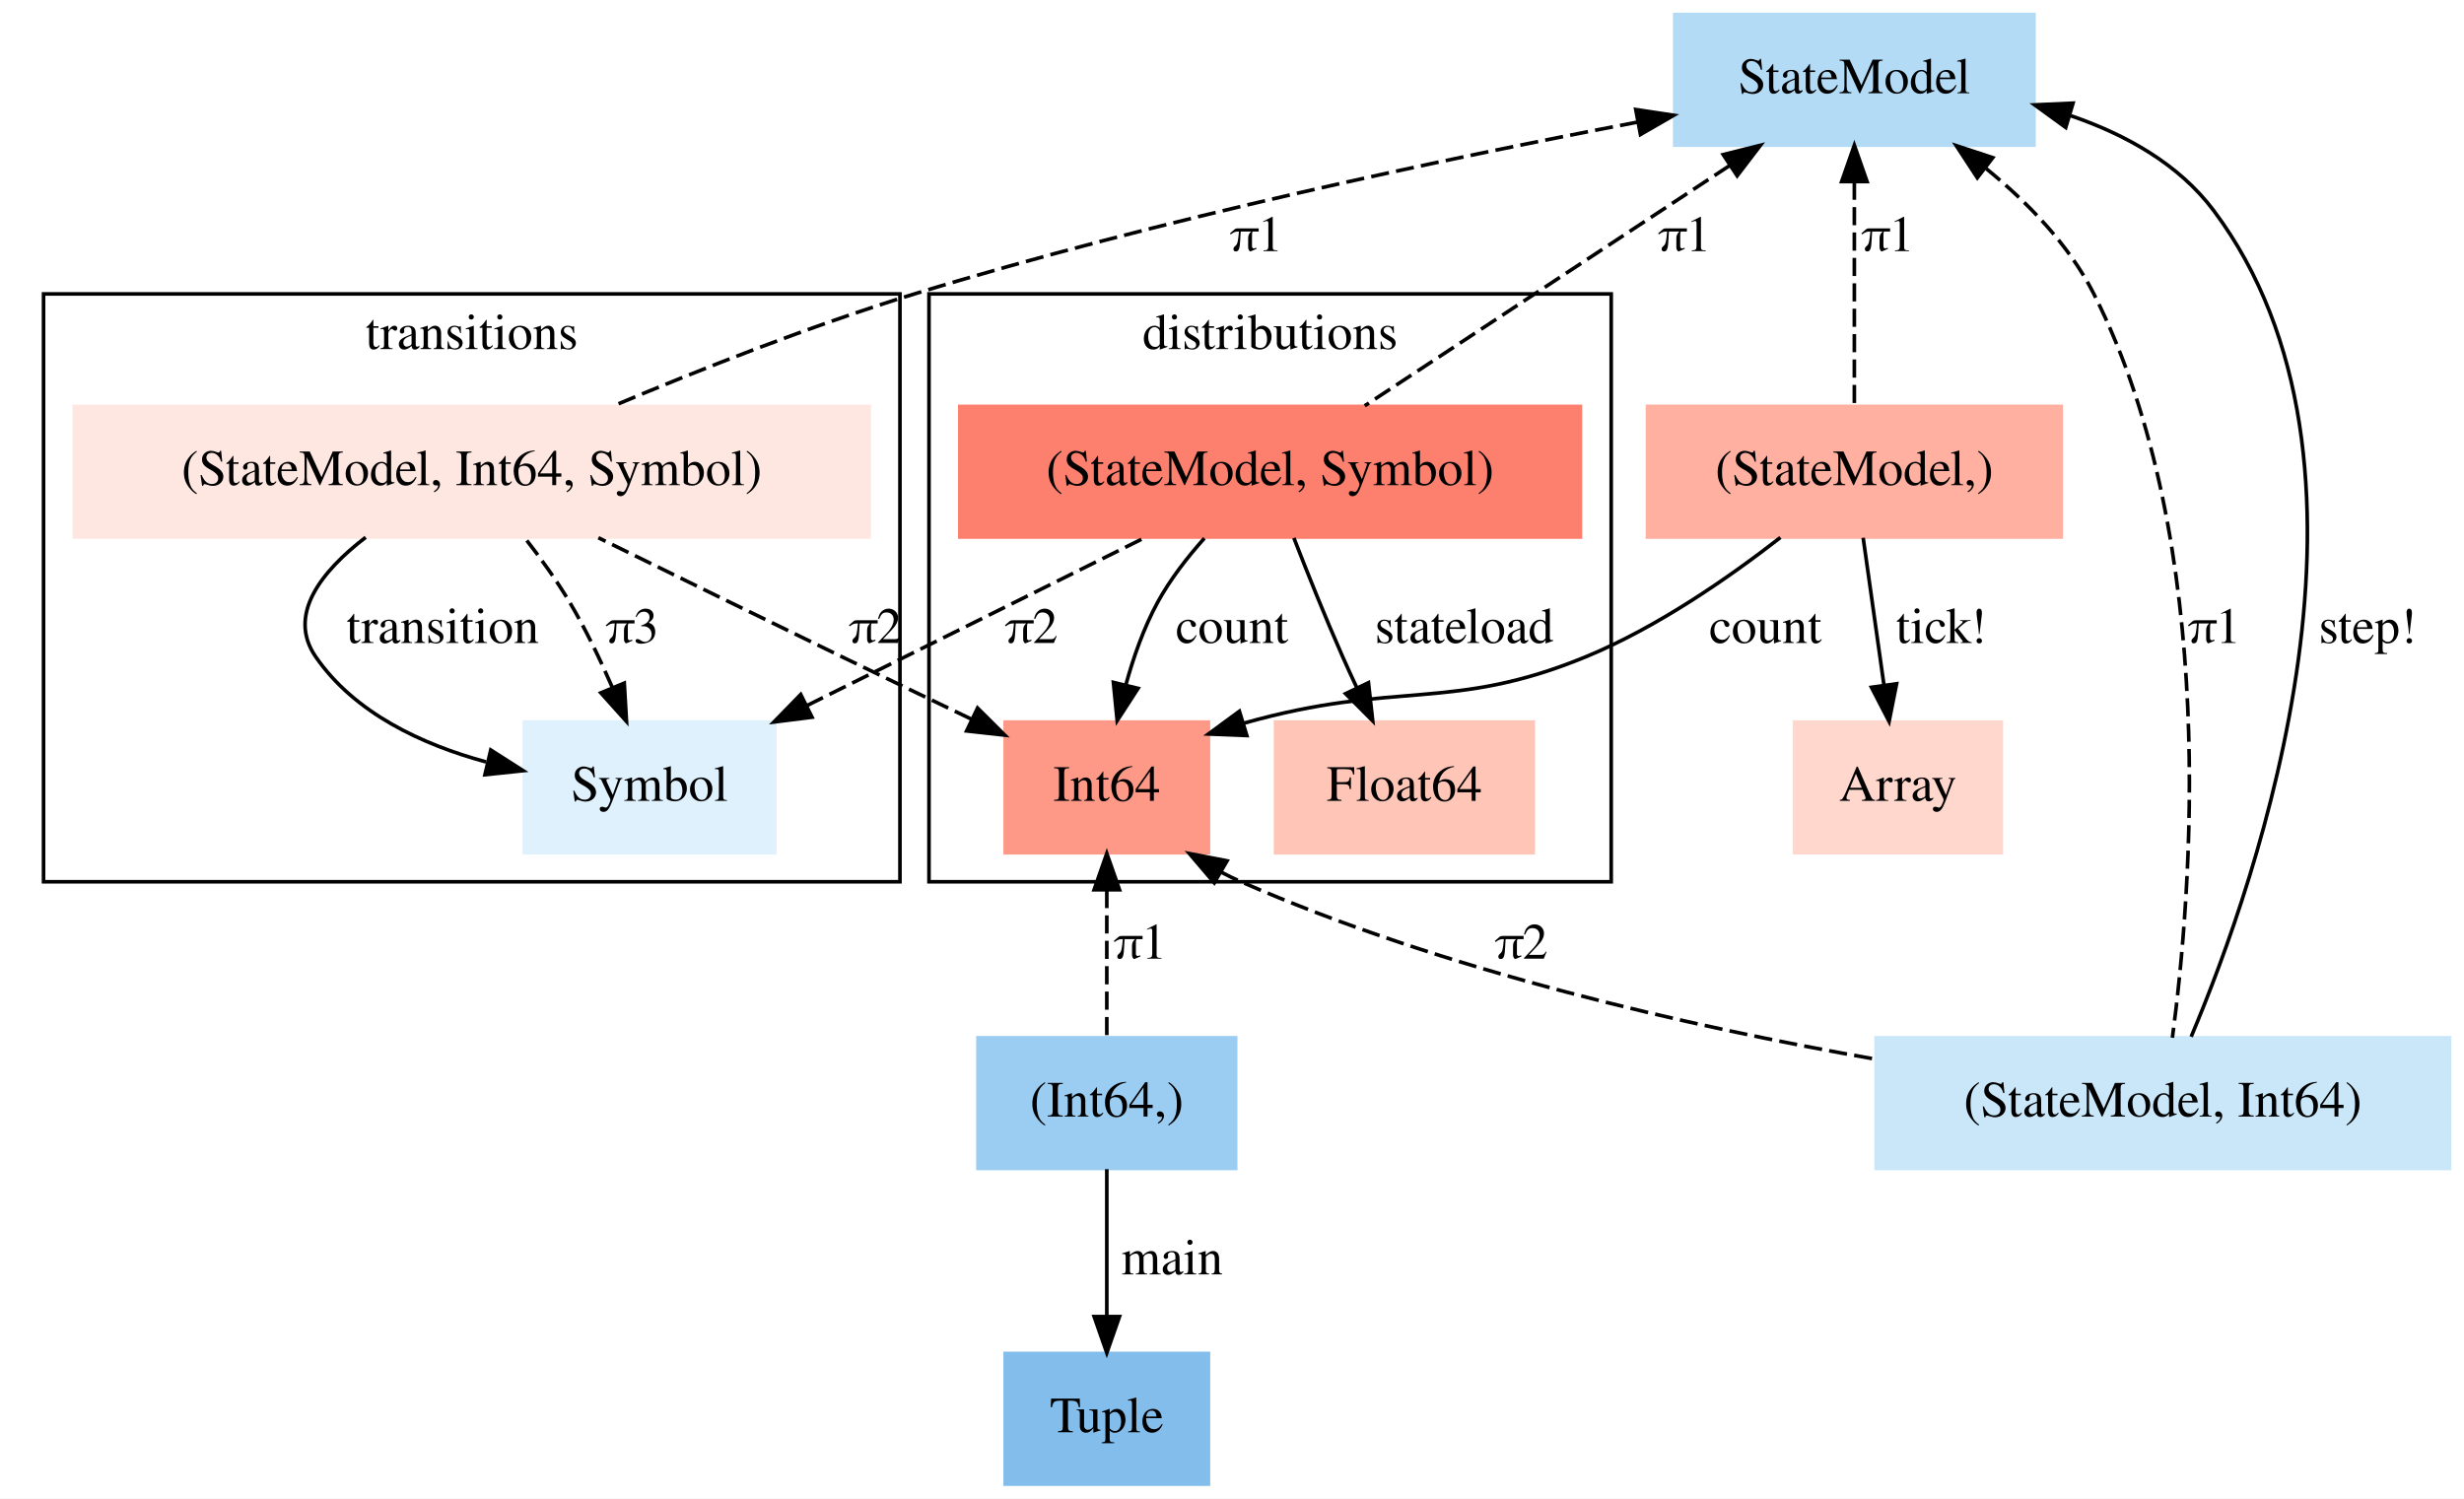
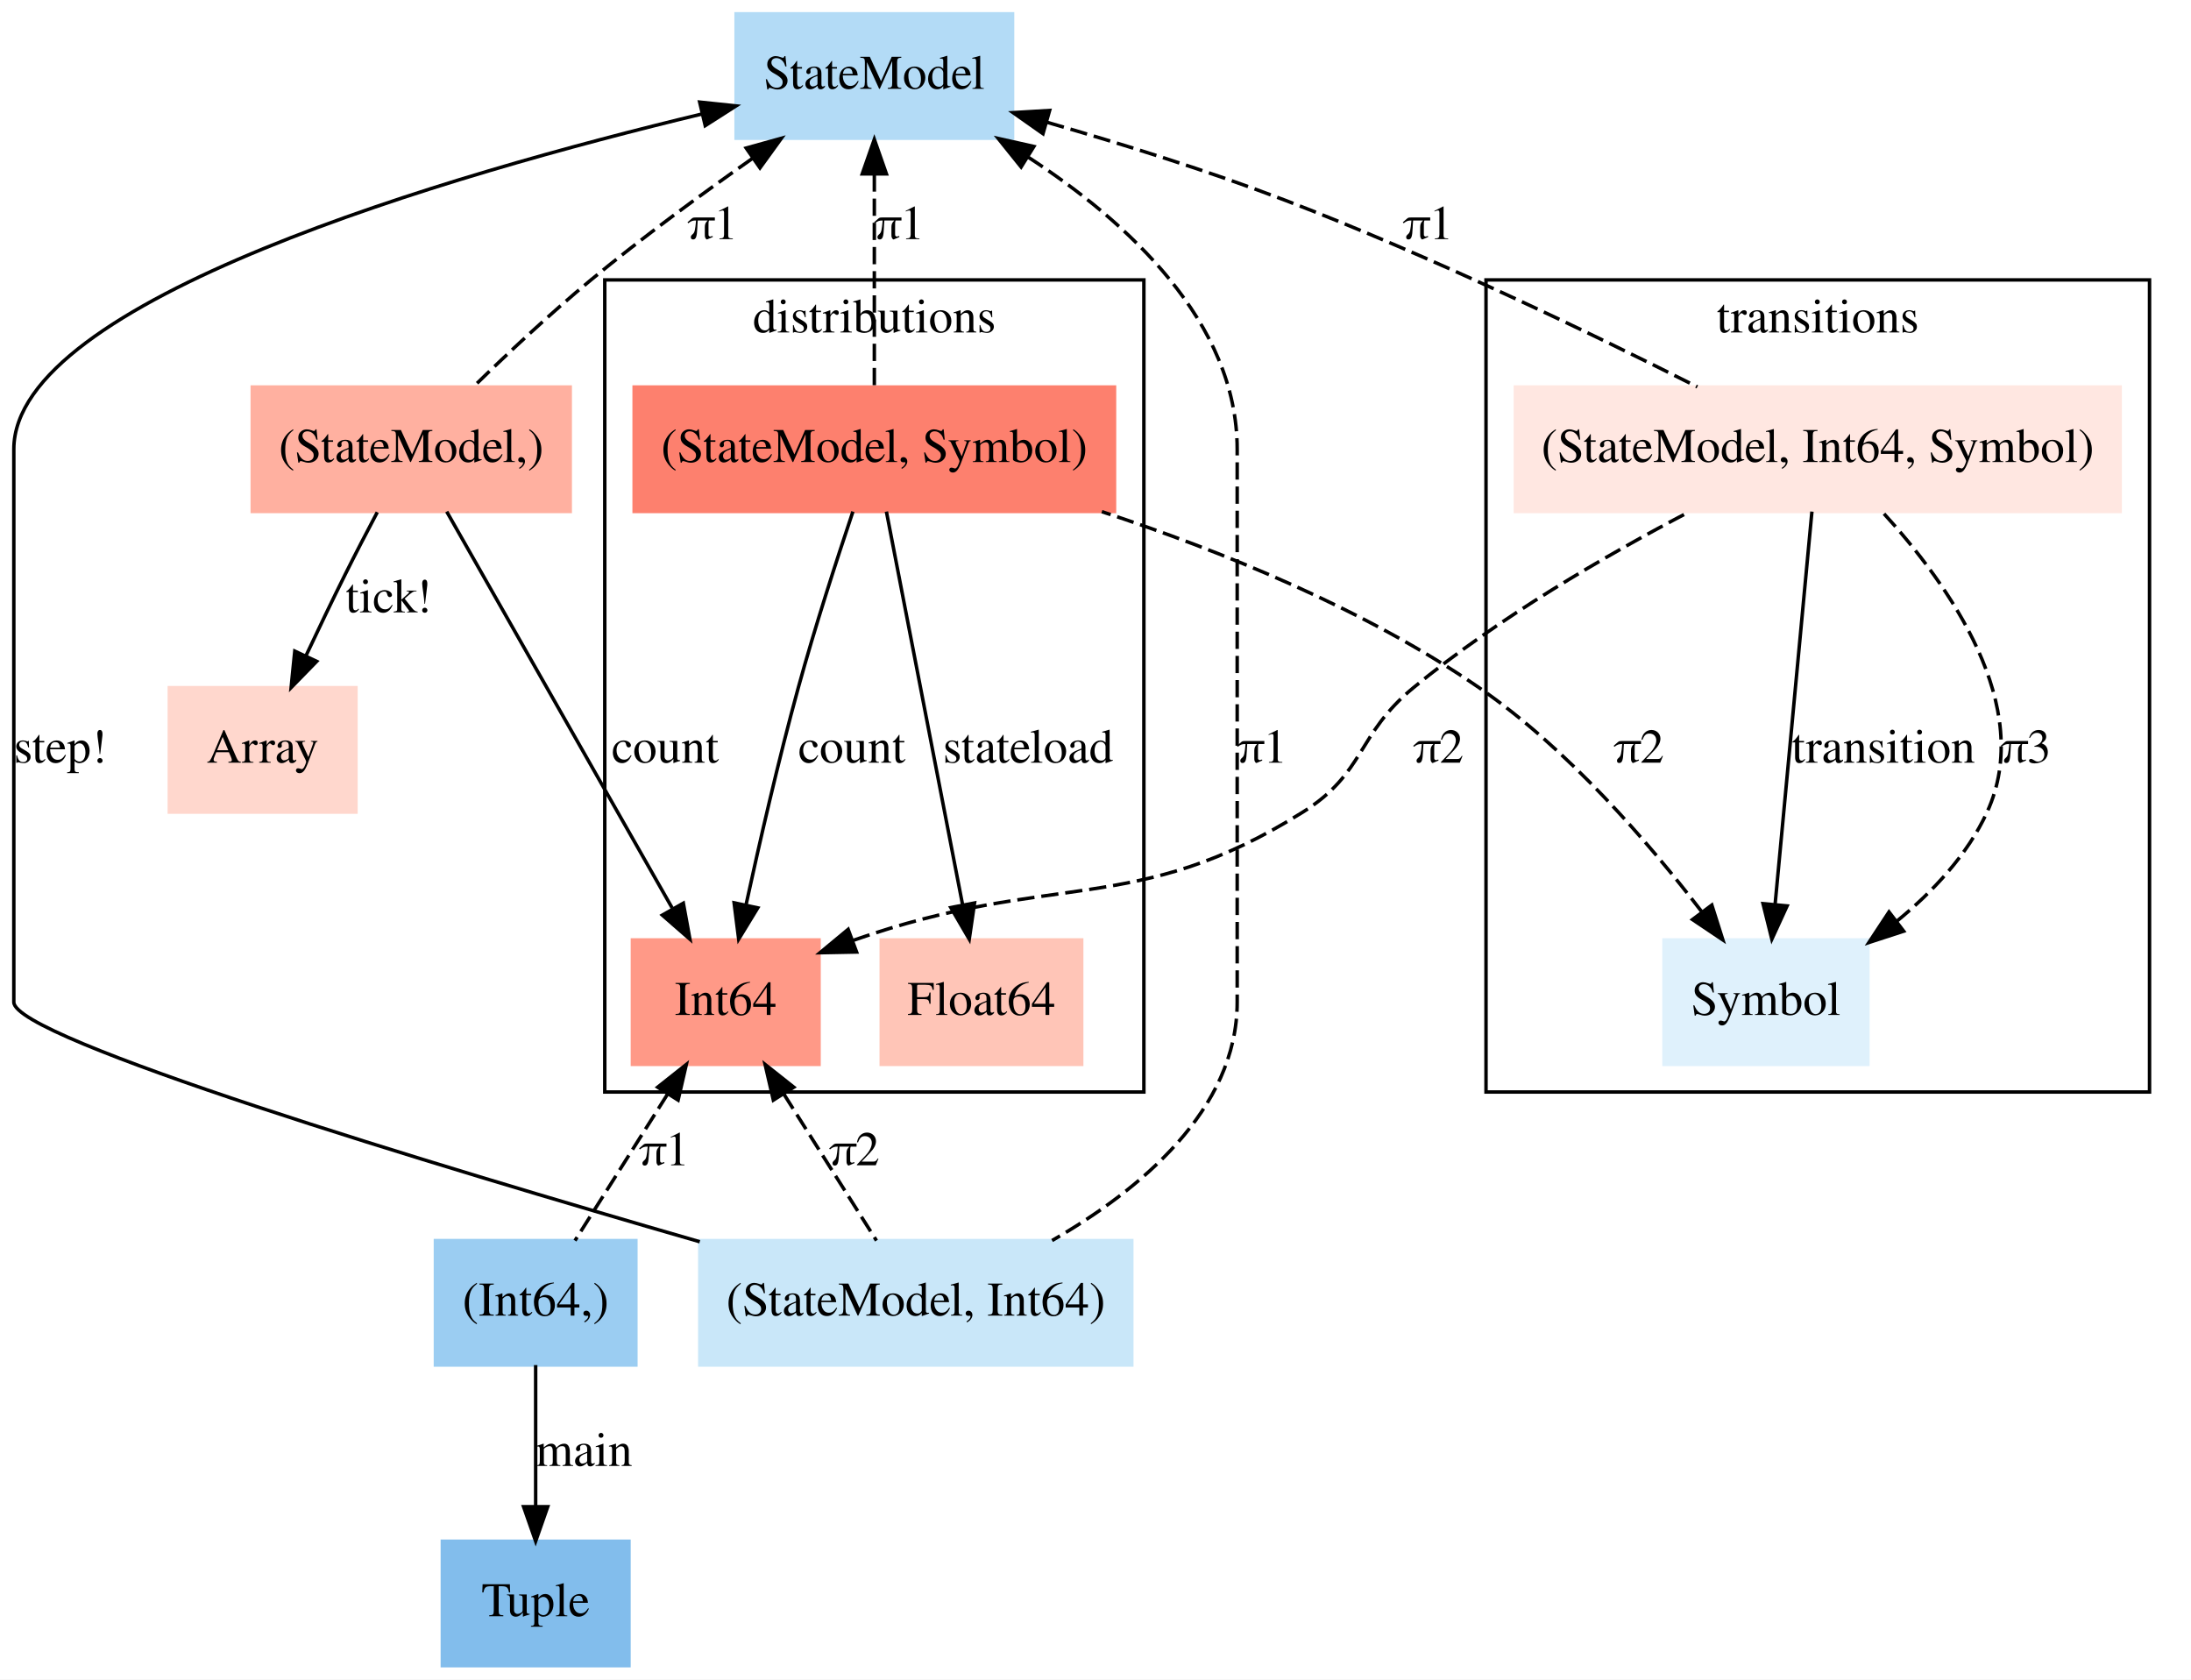
- <svg xmlns="http://www.w3.org/2000/svg" width="679pt" height="413pt" viewBox="0.00 0.00 679.00 413.00">
-   <g id="graph0" class="graph" transform="scale(1 1) rotate(0) translate(4 409)">
-     <polygon fill="white" stroke="none" points="-4,4 -4,-409 675,-409 675,4 -4,4" />
+ <svg xmlns="http://www.w3.org/2000/svg" width="634pt" height="486pt" viewBox="0.00 0.00 634.00 486.00">
+   <g id="graph0" class="graph" transform="scale(1 1) rotate(0) translate(4 482)">
+     <polygon fill="#ffffff" stroke="transparent" points="-4,4 -4,-482 630,-482 630,4 -4,4" />
    <g id="clust1" class="cluster">
-       <polygon fill="none" stroke="black" points="8,-166 8,-328 244,-328 244,-166 8,-166" />
-       <text text-anchor="middle" x="126" y="-312.8" font-family="Times,serif" font-size="14.00">transitions</text>
+       <polygon fill="none" stroke="#000000" points="426,-166 426,-401 618,-401 618,-166 426,-166" />
+       <text text-anchor="middle" x="522" y="-385.8" font-family="Times,serif" font-size="14.00" fill="#000000">transitions</text>
    </g>
    <g id="clust2" class="cluster">
-       <polygon fill="none" stroke="black" points="252,-166 252,-328 440,-328 440,-166 252,-166" />
-       <text text-anchor="middle" x="346" y="-312.8" font-family="Times,serif" font-size="14.00">distributions</text>
+       <polygon fill="none" stroke="#000000" points="171,-166 171,-401 327,-401 327,-166 171,-166" />
+       <text text-anchor="middle" x="249" y="-385.8" font-family="Times,serif" font-size="14.00" fill="#000000">distributions</text>
    </g>
    <g id="node1" class="node">
-       <polygon fill="#ffb0a0" stroke="#ffb0a0" points="564,-297 450,-297 450,-261 564,-261 564,-297" />
-       <text text-anchor="middle" x="507" y="-275.3" font-family="Times,serif" font-size="14.00">(StateModel,)</text>
+       <polygon fill="#ffb0a0" stroke="#ffb0a0" points="161,-370 69,-370 69,-334 161,-334 161,-370" />
+       <text text-anchor="middle" x="115" y="-348.3" font-family="Times,serif" font-size="14.00" fill="#000000">(StateModel,)</text>
    </g>
    <g id="node2" class="node">
-       <polygon fill="#ffd7cd" stroke="#ffd7cd" points="547.5,-210 490.5,-210 490.5,-174 547.5,-174 547.5,-210" />
-       <text text-anchor="middle" x="519" y="-188.3" font-family="Times,serif" font-size="14.00">Array</text>
+       <polygon fill="#ffd7cd" stroke="#ffd7cd" points="99,-283 45,-283 45,-247 99,-247 99,-283" />
+       <text text-anchor="middle" x="72" y="-261.3" font-family="Times,serif" font-size="14.00" fill="#000000">Array</text>
    </g>
    <g id="edge8" class="edge">
-       <path fill="none" stroke="black" d="M509.428,-260.799C511.071,-249.163 513.276,-233.548 515.155,-220.237" />
-       <polygon fill="black" stroke="black" points="518.643,-220.567 516.575,-210.175 511.712,-219.588 518.643,-220.567" />
-       <text text-anchor="middle" x="531" y="-231.8" font-family="Times,serif" font-size="14.00">tick!</text>
+       <path fill="none" stroke="#000000" d="M105.171,-333.769C102.172,-328.104 98.902,-321.818 96,-316 92.192,-308.365 88.193,-300.016 84.576,-292.323" />
+       <polygon fill="#000000" stroke="#000000" points="87.642,-290.616 80.242,-283.034 81.299,-293.577 87.642,-290.616" />
+       <text text-anchor="middle" x="108.5" y="-304.8" font-family="Times,serif" font-size="14.00" fill="#000000">tick!</text>
    </g>
    <g id="node10" class="node">
-       <polygon fill="#ff9987" stroke="#ff9987" points="329,-210 273,-210 273,-174 329,-174 329,-210" />
-       <text text-anchor="middle" x="301" y="-188.3" font-family="Times,serif" font-size="14.00">Int64</text>
+       <polygon fill="#ff9987" stroke="#ff9987" points="233,-210 179,-210 179,-174 233,-174 233,-210" />
+       <text text-anchor="middle" x="206" y="-188.3" font-family="Times,serif" font-size="14.00" fill="#000000">Int64</text>
    </g>
    <g id="edge7" class="edge">
-       <path fill="none" stroke="black" d="M486.628,-260.877C472.453,-249.841 452.641,-236.09 433,-228 395.982,-212.752 381.016,-221.634 338.762,-209.701" />
-       <polygon fill="black" stroke="black" points="339.587,-206.293 329,-206.72 337.542,-212.988 339.587,-206.293" />
-       <text text-anchor="middle" x="482.5" y="-231.8" font-family="Times,serif" font-size="14.00">count</text>
+       <path fill="none" stroke="#000000" d="M125.262,-333.957C141.169,-305.989 171.882,-251.988 190.501,-219.25" />
+       <polygon fill="#000000" stroke="#000000" points="193.734,-220.645 195.636,-210.223 187.65,-217.185 193.734,-220.645" />
+       <text text-anchor="middle" x="188.5" y="-261.3" font-family="Times,serif" font-size="14.00" fill="#000000">count</text>
    </g>
    <g id="node3" class="node">
-       <polygon fill="#c9e7f9" stroke="#c9e7f9" points="671,-123 513,-123 513,-87 671,-87 671,-123" />
-       <text text-anchor="middle" x="592" y="-101.3" font-family="Times,serif" font-size="14.00">(StateModel, Int64)</text>
+       <polygon fill="#c9e7f9" stroke="#c9e7f9" points="323.5,-123 198.5,-123 198.5,-87 323.5,-87 323.5,-123" />
+       <text text-anchor="middle" x="261" y="-101.3" font-family="Times,serif" font-size="14.00" fill="#000000">(StateModel, Int64)</text>
    </g>
    <g id="node4" class="node">
-       <polygon fill="#b3dbf6" stroke="#b3dbf6" points="556.5,-405 457.5,-405 457.5,-369 556.5,-369 556.5,-405" />
-       <text text-anchor="middle" x="507" y="-383.3" font-family="Times,serif" font-size="14.00">StateModel</text>
+       <polygon fill="#b3dbf6" stroke="#b3dbf6" points="289,-478 209,-478 209,-442 289,-442 289,-478" />
+       <text text-anchor="middle" x="249" y="-456.3" font-family="Times,serif" font-size="14.00" fill="#000000">StateModel</text>
    </g>
    <g id="edge11" class="edge">
-       <path fill="none" stroke="black" d="M599.816,-123.292C618.091,-166.61 658.257,-281.286 606,-351 596.403,-363.803 581.749,-371.942 566.633,-377.109" />
-       <polygon fill="black" stroke="black" points="565.255,-373.868 556.682,-380.094 567.266,-380.573 565.255,-373.868" />
-       <text text-anchor="middle" x="648.5" y="-231.8" font-family="Times,serif" font-size="14.00">step!</text>
+       <path fill="none" stroke="#000000" d="M198.484,-122.671C121.269,-144.943 0,-181.582 0,-192 0,-352 0,-352 0,-352 0,-394.978 126.434,-431.545 199.114,-449.014" />
+       <polygon fill="#000000" stroke="#000000" points="198.457,-452.455 208.994,-451.351 200.068,-445.643 198.457,-452.455" />
+       <text text-anchor="middle" x="13.5" y="-261.3" font-family="Times,serif" font-size="14.00" fill="#000000">step!</text>
    </g>
    <g id="edge13" class="edge">
-       <path fill="none" stroke="black" stroke-dasharray="5,2" d="M507,-358.931C507,-339.554 507,-314.042 507,-297.341" />
-       <polygon fill="black" stroke="black" points="503.5,-358.969 507,-368.969 510.5,-358.969 503.5,-358.969" />
-       <text text-anchor="middle" x="516.5" y="-339.8" font-family="Times,serif" font-size="14.00">π1</text>
+       <path fill="none" stroke="#000000" stroke-dasharray="5,2" d="M213.731,-436.157C198.961,-425.782 181.816,-413.221 167,-401 155.326,-391.37 142.969,-379.791 133.231,-370.306" />
+       <polygon fill="#000000" stroke="#000000" points="211.911,-439.154 222.118,-441.993 215.909,-433.408 211.911,-439.154" />
+       <text text-anchor="middle" x="202.5" y="-412.8" font-family="Times,serif" font-size="14.00" fill="#000000">π1</text>
    </g>
    <g id="edge15" class="edge">
-       <path fill="none" stroke="black" stroke-dasharray="5,2" d="M543.35,-362.517C554.786,-353.203 566.195,-341.477 573,-328 607.959,-258.767 599.813,-161.805 594.638,-123.016" />
-       <polygon fill="black" stroke="black" points="540.885,-359.997 535.085,-368.863 545.148,-365.55 540.885,-359.997" />
-       <text text-anchor="middle" x="606.5" y="-231.8" font-family="Times,serif" font-size="14.00">π1</text>
+       <path fill="none" stroke="#000000" stroke-dasharray="5,2" d="M293.577,-436.49C322.183,-417.858 354,-388.852 354,-352 354,-352 354,-352 354,-192 354,-160.826 325.788,-137.6 300.44,-123.023" />
+       <polygon fill="#000000" stroke="#000000" points="291.476,-433.675 284.841,-441.936 295.179,-439.615 291.476,-433.675" />
+       <text text-anchor="middle" x="361.5" y="-261.3" font-family="Times,serif" font-size="14.00" fill="#000000">π1</text>
    </g>
    <g id="node7" class="node">
-       <polygon fill="#ffe7e1" stroke="#ffe7e1" points="235.5,-297 16.5,-297 16.5,-261 235.5,-261 235.5,-297" />
-       <text text-anchor="middle" x="126" y="-275.3" font-family="Times,serif" font-size="14.00">(StateModel, Int64, Symbol)</text>
+       <polygon fill="#ffe7e1" stroke="#ffe7e1" points="609.5,-370 434.5,-370 434.5,-334 609.5,-334 609.5,-370" />
+       <text text-anchor="middle" x="522" y="-348.3" font-family="Times,serif" font-size="14.00" fill="#000000">(StateModel, Int64, Symbol)</text>
    </g>
    <g id="edge14" class="edge">
-       <path fill="none" stroke="black" stroke-dasharray="5,2" d="M447.338,-375.36C394.399,-365.277 315.253,-348.625 248,-328 219.602,-319.291 188.454,-306.988 164.739,-297.018" />
-       <polygon fill="black" stroke="black" points="446.762,-378.813 457.237,-377.227 448.059,-371.934 446.762,-378.813" />
-       <text text-anchor="middle" x="342.5" y="-339.8" font-family="Times,serif" font-size="14.00">π1</text>
+       <path fill="none" stroke="#000000" stroke-dasharray="5,2" d="M299.04,-446.594C320.508,-440.399 345.725,-432.526 368,-424 409.897,-407.964 456.332,-385.588 487.146,-370.054" />
+       <polygon fill="#000000" stroke="#000000" points="297.809,-443.305 289.148,-449.407 299.724,-450.038 297.809,-443.305" />
+       <text text-anchor="middle" x="409.5" y="-412.8" font-family="Times,serif" font-size="14.00" fill="#000000">π1</text>
    </g>
    <g id="node9" class="node">
-       <polygon fill="#fd806e" stroke="#fd806e" points="431.5,-297 260.5,-297 260.5,-261 431.5,-261 431.5,-297" />
-       <text text-anchor="middle" x="346" y="-275.3" font-family="Times,serif" font-size="14.00">(StateModel, Symbol)</text>
+       <polygon fill="#fd806e" stroke="#fd806e" points="318.5,-370 179.5,-370 179.5,-334 318.5,-334 318.5,-370" />
+       <text text-anchor="middle" x="249" y="-348.3" font-family="Times,serif" font-size="14.00" fill="#000000">(StateModel, Symbol)</text>
    </g>
    <g id="edge12" class="edge">
-       <path fill="none" stroke="black" stroke-dasharray="5,2" d="M472.624,-363.367C442.514,-343.544 399.413,-315.166 372.07,-297.164" />
-       <polygon fill="black" stroke="black" points="470.856,-366.394 481.133,-368.969 474.705,-360.547 470.856,-366.394" />
-       <text text-anchor="middle" x="460.5" y="-339.8" font-family="Times,serif" font-size="14.00">π1</text>
+       <path fill="none" stroke="#000000" stroke-dasharray="5,2" d="M249,-431.54C249,-412.06 249,-386.818 249,-370.05" />
+       <polygon fill="#000000" stroke="#000000" points="245.5,-431.679 249,-441.679 252.5,-431.679 245.5,-431.679" />
+       <text text-anchor="middle" x="256.5" y="-412.8" font-family="Times,serif" font-size="14.00" fill="#000000">π1</text>
    </g>
    <g id="node5" class="node">
-       <polygon fill="#9bcdf2" stroke="#9bcdf2" points="336.5,-123 265.5,-123 265.5,-87 336.5,-87 336.5,-123" />
-       <text text-anchor="middle" x="301" y="-101.3" font-family="Times,serif" font-size="14.00">(Int64,)</text>
+       <polygon fill="#9bcdf2" stroke="#9bcdf2" points="180,-123 122,-123 122,-87 180,-87 180,-123" />
+       <text text-anchor="middle" x="151" y="-101.3" font-family="Times,serif" font-size="14.00" fill="#000000">(Int64,)</text>
    </g>
    <g id="node6" class="node">
-       <polygon fill="#82bdec" stroke="#82bdec" points="329,-36 273,-36 273,-0 329,-0 329,-36" />
-       <text text-anchor="middle" x="301" y="-14.3" font-family="Times,serif" font-size="14.00">Tuple</text>
+       <polygon fill="#82bdec" stroke="#82bdec" points="178,-36 124,-36 124,0 178,0 178,-36" />
+       <text text-anchor="middle" x="151" y="-14.3" font-family="Times,serif" font-size="14.00" fill="#000000">Tuple</text>
    </g>
    <g id="edge16" class="edge">
-       <path fill="none" stroke="black" d="M301,-86.799C301,-75.163 301,-59.548 301,-46.237" />
-       <polygon fill="black" stroke="black" points="304.5,-46.175 301,-36.175 297.5,-46.175 304.5,-46.175" />
-       <text text-anchor="middle" x="319" y="-57.8" font-family="Times,serif" font-size="14.00">main</text>
+       <path fill="none" stroke="#000000" d="M151,-86.974C151,-75.192 151,-59.561 151,-46.158" />
+       <polygon fill="#000000" stroke="#000000" points="154.5,-46.003 151,-36.003 147.5,-46.003 154.5,-46.003" />
+       <text text-anchor="middle" x="165" y="-57.8" font-family="Times,serif" font-size="14.00" fill="#000000">main</text>
    </g>
    <g id="node8" class="node">
-       <polygon fill="#dff1fc" stroke="#dff1fc" points="209.5,-210 140.5,-210 140.5,-174 209.5,-174 209.5,-210" />
-       <text text-anchor="middle" x="175" y="-188.3" font-family="Times,serif" font-size="14.00">Symbol</text>
+       <polygon fill="#dff1fc" stroke="#dff1fc" points="536.5,-210 477.5,-210 477.5,-174 536.5,-174 536.5,-210" />
+       <text text-anchor="middle" x="507" y="-188.3" font-family="Times,serif" font-size="14.00" fill="#000000">Symbol</text>
    </g>
    <g id="edge1" class="edge">
-       <path fill="none" stroke="black" d="M96.768,-260.924C84.621,-251.589 75.006,-239.594 83,-228 93.704,-212.476 112.273,-203.832 129.938,-199.021" />
-       <polygon fill="black" stroke="black" points="131.238,-202.31 140.168,-196.609 129.632,-195.497 131.238,-202.31" />
-       <text text-anchor="middle" x="118" y="-231.8" font-family="Times,serif" font-size="14.00">transition</text>
+       <path fill="none" stroke="#000000" d="M520.308,-333.957C517.72,-306.349 512.754,-253.375 509.674,-220.525" />
+       <polygon fill="#000000" stroke="#000000" points="513.127,-219.852 508.708,-210.223 506.157,-220.506 513.127,-219.852" />
+       <text text-anchor="middle" x="541" y="-261.3" font-family="Times,serif" font-size="14.00" fill="#000000">transition</text>
    </g>
    <g id="edge10" class="edge">
-       <path fill="none" stroke="black" stroke-dasharray="5,2" d="M164.742,-219.548C161.37,-227.302 157.357,-235.661 153,-243 149.396,-249.071 144.895,-255.299 140.607,-260.786" />
-       <polygon fill="black" stroke="black" points="168.033,-220.749 168.648,-210.172 161.572,-218.057 168.033,-220.749" />
-       <text text-anchor="middle" x="170.5" y="-231.8" font-family="Times,serif" font-size="14.00">π3</text>
+       <path fill="none" stroke="#000000" stroke-dasharray="5,2" d="M544.804,-215.374C555.263,-223.92 565.3,-234.587 571,-247 585.018,-277.53 559.895,-312.911 540.732,-333.822" />
+       <polygon fill="#000000" stroke="#000000" points="546.862,-212.542 536.789,-209.259 542.616,-218.107 546.862,-212.542" />
+       <text text-anchor="middle" x="582.5" y="-261.3" font-family="Times,serif" font-size="14.00" fill="#000000">π3</text>
    </g>
    <g id="edge9" class="edge">
-       <path fill="none" stroke="black" stroke-dasharray="5,2" d="M218.301,-214.524C247.143,-228.861 284.537,-247.448 311.396,-260.799" />
-       <polygon fill="black" stroke="black" points="219.773,-211.347 209.261,-210.03 216.658,-217.616 219.773,-211.347" />
-       <text text-anchor="middle" x="280.5" y="-231.8" font-family="Times,serif" font-size="14.00">π2</text>
+       <path fill="none" stroke="#000000" stroke-dasharray="5,2" d="M488.474,-218.101C473.127,-238.13 449.727,-265.268 424,-283 390.925,-305.796 349.234,-322.615 314.842,-333.938" />
+       <polygon fill="#000000" stroke="#000000" points="491.347,-220.103 494.541,-210.001 485.745,-215.906 491.347,-220.103" />
+       <text text-anchor="middle" x="470.5" y="-261.3" font-family="Times,serif" font-size="14.00" fill="#000000">π2</text>
    </g>
    <g id="edge2" class="edge">
-       <path fill="none" stroke="black" d="M327.887,-260.668C323.149,-255.368 318.418,-249.272 315,-243 311.204,-236.034 308.364,-227.949 306.27,-220.338" />
-       <polygon fill="black" stroke="black" points="309.619,-219.294 303.859,-210.401 302.816,-220.944 309.619,-219.294" />
-       <text text-anchor="middle" x="335.5" y="-231.8" font-family="Times,serif" font-size="14.00">count</text>
+       <path fill="none" stroke="#000000" d="M242.802,-333.961C238.152,-320.11 231.79,-300.461 227,-283 221.263,-262.087 215.789,-238.186 211.868,-220.129" />
+       <polygon fill="#000000" stroke="#000000" points="215.267,-219.283 209.749,-210.238 208.422,-220.75 215.267,-219.283" />
+       <text text-anchor="middle" x="242.5" y="-261.3" font-family="Times,serif" font-size="14.00" fill="#000000">count</text>
    </g>
    <g id="node11" class="node">
-       <polygon fill="#ffc5b7" stroke="#ffc5b7" points="418.5,-210 347.5,-210 347.5,-174 418.5,-174 418.5,-210" />
-       <text text-anchor="middle" x="383" y="-188.3" font-family="Times,serif" font-size="14.00">Float64</text>
+       <polygon fill="#ffc5b7" stroke="#ffc5b7" points="309,-210 251,-210 251,-174 309,-174 309,-210" />
+       <text text-anchor="middle" x="280" y="-188.3" font-family="Times,serif" font-size="14.00" fill="#000000">Float64</text>
    </g>
    <g id="edge3" class="edge">
-       <path fill="none" stroke="black" d="M352.549,-260.749C356.317,-251.055 361.236,-238.774 366,-228 367.244,-225.187 368.583,-222.267 369.944,-219.368" />
-       <polygon fill="black" stroke="black" points="373.109,-220.862 374.278,-210.332 366.798,-217.835 373.109,-220.862" />
-       <text text-anchor="middle" x="399.5" y="-231.8" font-family="Times,serif" font-size="14.00">stateload</text>
+       <path fill="none" stroke="#000000" d="M252.496,-333.957C257.868,-306.229 268.198,-252.913 274.556,-220.098" />
+       <polygon fill="#000000" stroke="#000000" points="278.003,-220.706 276.469,-210.223 271.131,-219.374 278.003,-220.706" />
+       <text text-anchor="middle" x="293.5" y="-261.3" font-family="Times,serif" font-size="14.00" fill="#000000">stateload</text>
    </g>
    <g id="edge5" class="edge">
-       <path fill="none" stroke="black" stroke-dasharray="5,2" d="M332.568,-168.625C334.372,-167.677 336.189,-166.794 338,-166 394.024,-141.444 461.596,-126.101 512.956,-117.084" />
-       <polygon fill="black" stroke="black" points="330.614,-165.713 323.743,-173.779 334.144,-171.758 330.614,-165.713" />
-       <text text-anchor="middle" x="415.5" y="-144.8" font-family="Times,serif" font-size="14.00">π2</text>
+       <path fill="none" stroke="#000000" stroke-dasharray="5,2" d="M222.818,-165.398C231.506,-151.654 241.879,-135.246 249.619,-123.003" />
+       <polygon fill="#000000" stroke="#000000" points="219.781,-163.651 217.396,-173.974 225.698,-167.391 219.781,-163.651" />
+       <text text-anchor="middle" x="243.5" y="-144.8" font-family="Times,serif" font-size="14.00" fill="#000000">π2</text>
    </g>
    <g id="edge6" class="edge">
-       <path fill="none" stroke="black" stroke-dasharray="5,2" d="M301,-163.734C301,-150.419 301,-134.806 301,-123.175" />
-       <polygon fill="black" stroke="black" points="297.5,-163.799 301,-173.799 304.5,-163.799 297.5,-163.799" />
-       <text text-anchor="middle" x="310.5" y="-144.8" font-family="Times,serif" font-size="14.00">π1</text>
+       <path fill="none" stroke="#000000" stroke-dasharray="5,2" d="M189.182,-165.398C180.494,-151.654 170.121,-135.246 162.381,-123.003" />
+       <polygon fill="#000000" stroke="#000000" points="186.302,-167.391 194.604,-173.974 192.219,-163.651 186.302,-167.391" />
+       <text text-anchor="middle" x="188.5" y="-144.8" font-family="Times,serif" font-size="14.00" fill="#000000">π1</text>
    </g>
    <g id="edge4" class="edge">
-       <path fill="none" stroke="black" stroke-dasharray="5,2" d="M263.61,-210.85C252.172,-216.331 239.56,-222.395 228,-228 205.64,-238.84 180.581,-251.122 160.897,-260.8" />
-       <polygon fill="black" stroke="black" points="265.385,-213.88 272.894,-206.405 262.363,-207.567 265.385,-213.88" />
-       <text text-anchor="middle" x="237.5" y="-231.8" font-family="Times,serif" font-size="14.00">π2</text>
+       <path fill="none" stroke="#000000" stroke-dasharray="5,2" d="M242.886,-209.878C300.858,-230.25 324.335,-216.509 373,-247 391.141,-258.366 388.469,-269.398 405,-283 429.583,-303.228 460.776,-321.31 484.77,-333.884" />
+       <polygon fill="#000000" stroke="#000000" points="243.869,-206.509 233.276,-206.303 241.429,-213.07 243.869,-206.509" />
+       <text text-anchor="middle" x="412.5" y="-261.3" font-family="Times,serif" font-size="14.00" fill="#000000">π2</text>
    </g>
  </g>
</svg>
